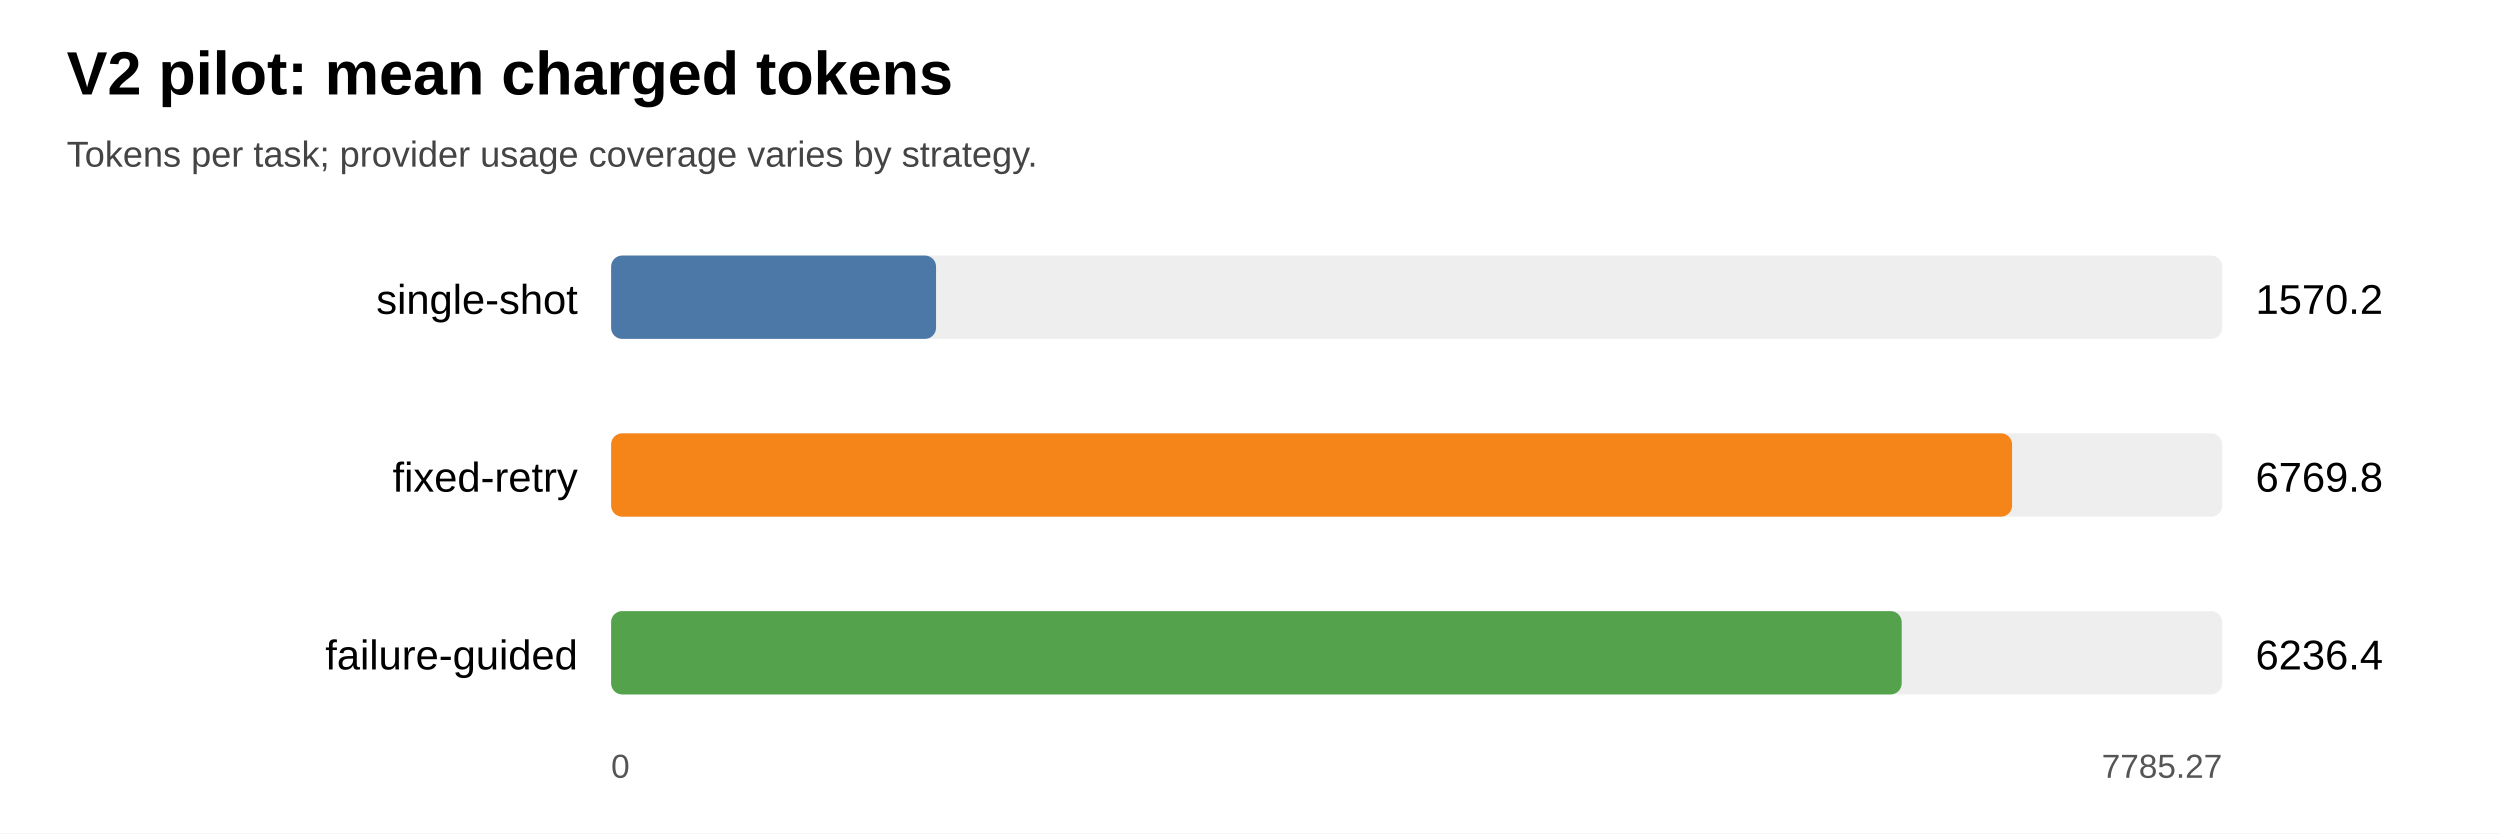
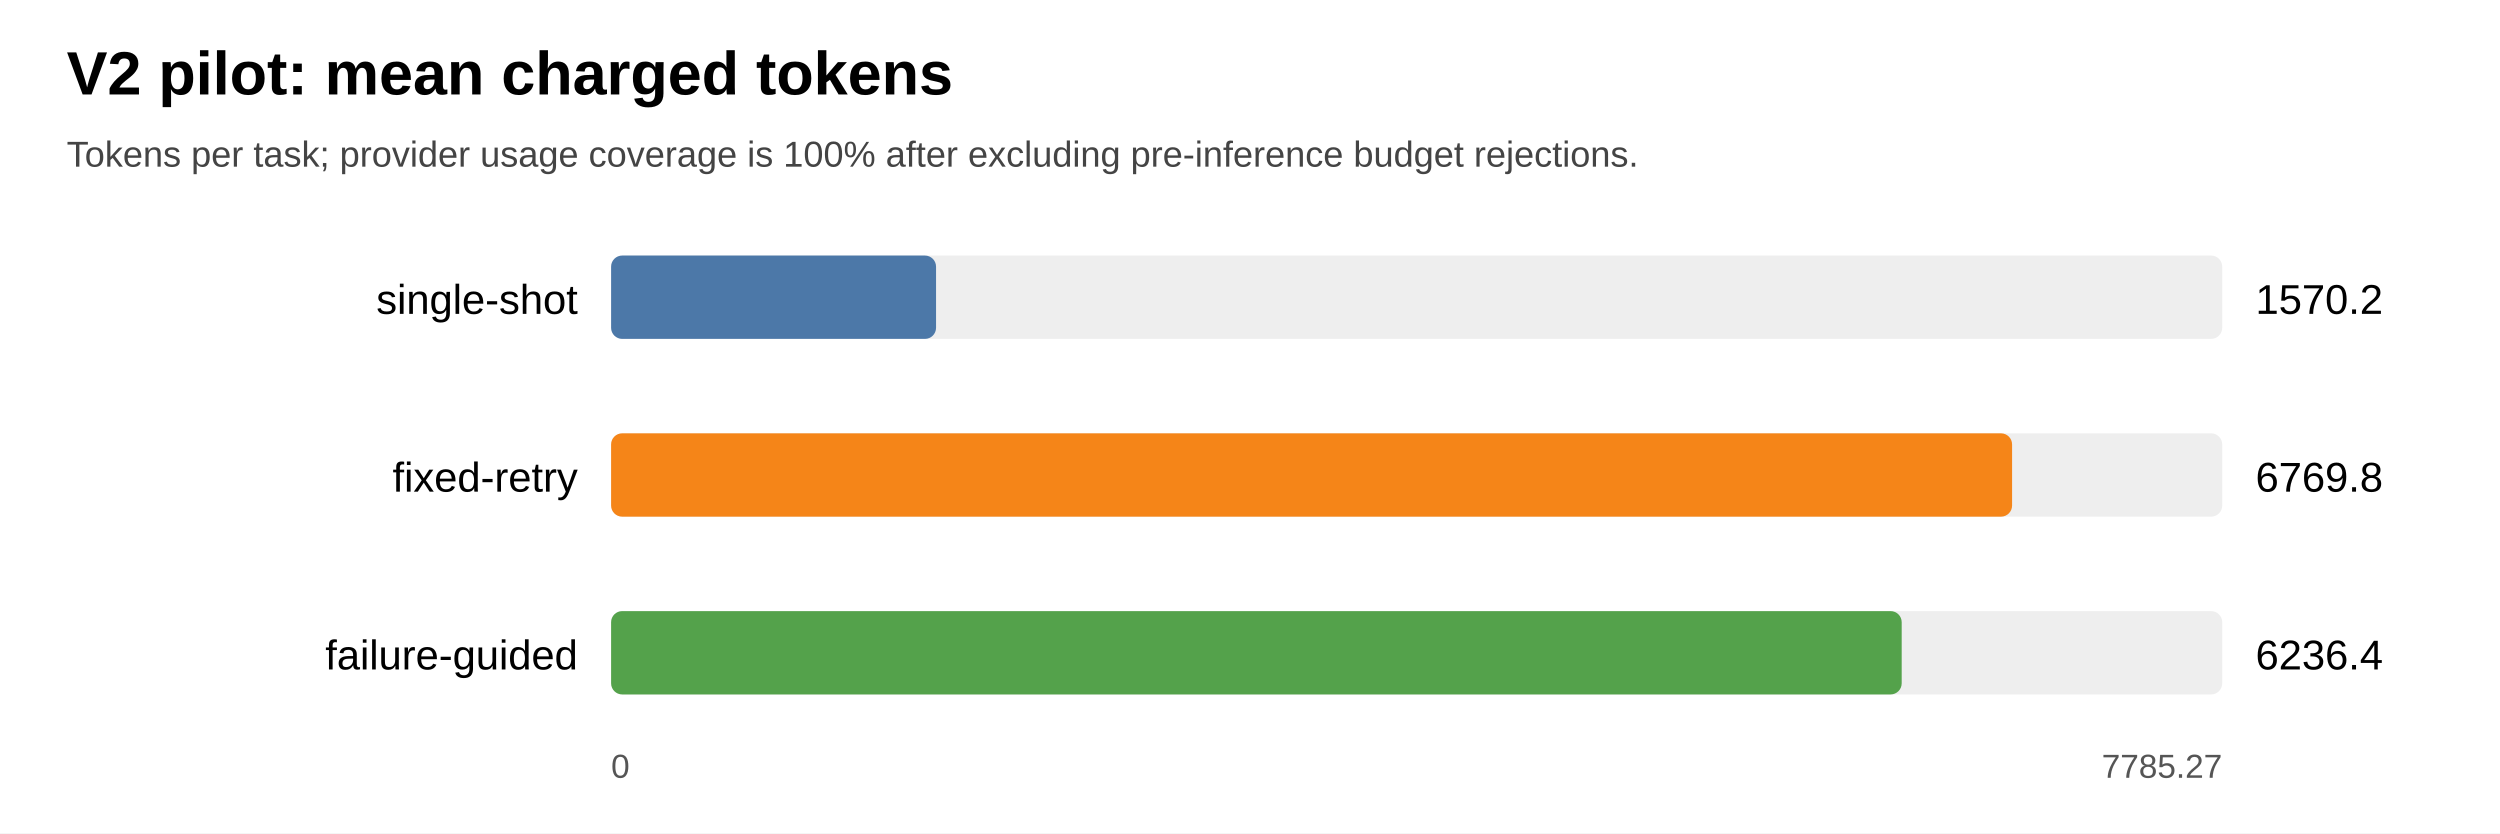
<svg xmlns="http://www.w3.org/2000/svg" width="900" height="300" viewBox="0 0 900 300">
  <rect width="100%" height="100%" fill="white" />
  <text x="24" y="34" font-family="Arial,sans-serif" font-size="22" font-weight="bold">V2 pilot: mean charged tokens</text>
-   <text x="24" y="60" font-family="Arial,sans-serif" font-size="13" fill="#444">Tokens per task; provider usage coverage varies by strategy.</text>
+   <text x="24" y="60" font-family="Arial,sans-serif" font-size="13" fill="#444">Tokens per task; provider usage coverage is 100% after excluding pre-inference budget rejections.</text>
  <text x="208" y="113" text-anchor="end" font-family="Arial,sans-serif" font-size="15">single-shot</text>
  <rect x="220" y="92" width="580" height="30" rx="4" fill="#eeeeee" />
  <rect x="220" y="92" width="116.98" height="30" rx="4" fill="#4c78a8" />
  <text x="812" y="113" font-family="Arial,sans-serif" font-size="15">1570.2</text>
  <text x="208" y="177" text-anchor="end" font-family="Arial,sans-serif" font-size="15">fixed-retry</text>
  <rect x="220" y="156" width="580" height="30" rx="4" fill="#eeeeee" />
  <rect x="220" y="156" width="504.35" height="30" rx="4" fill="#f58518" />
  <text x="812" y="177" font-family="Arial,sans-serif" font-size="15">6769.8</text>
  <text x="208" y="241" text-anchor="end" font-family="Arial,sans-serif" font-size="15">failure-guided</text>
  <rect x="220" y="220" width="580" height="30" rx="4" fill="#eeeeee" />
  <rect x="220" y="220" width="464.61" height="30" rx="4" fill="#54a24b" />
  <text x="812" y="241" font-family="Arial,sans-serif" font-size="15">6236.4</text>
  <text x="220" y="280" font-family="Arial,sans-serif" font-size="12" fill="#555">0</text>
  <text x="800" y="280" text-anchor="end" font-family="Arial,sans-serif" font-size="12" fill="#555">7785.27</text>
</svg>
